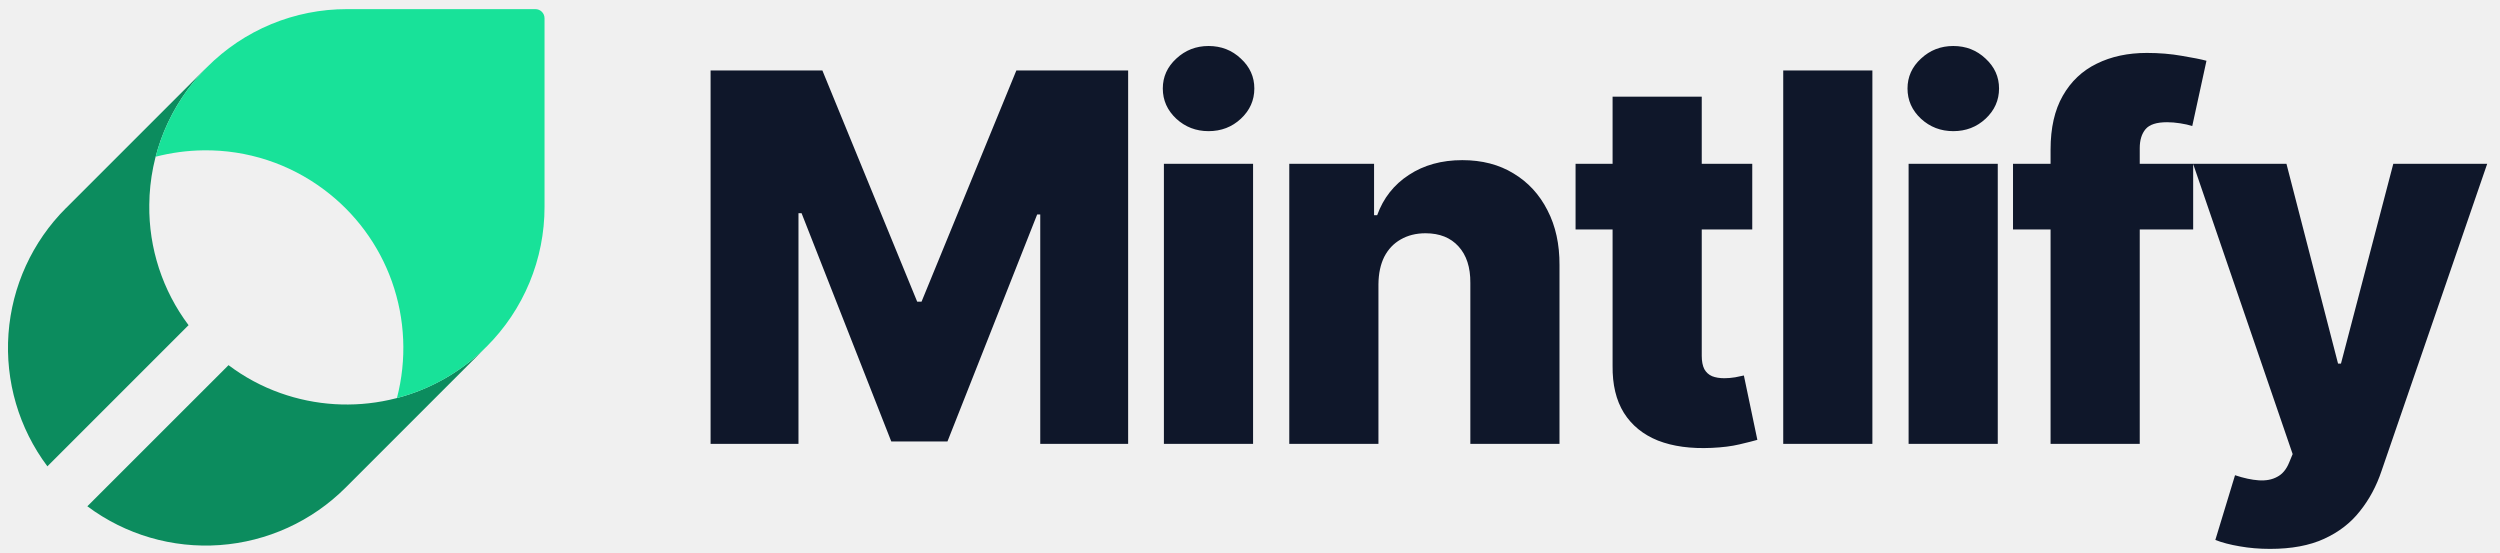
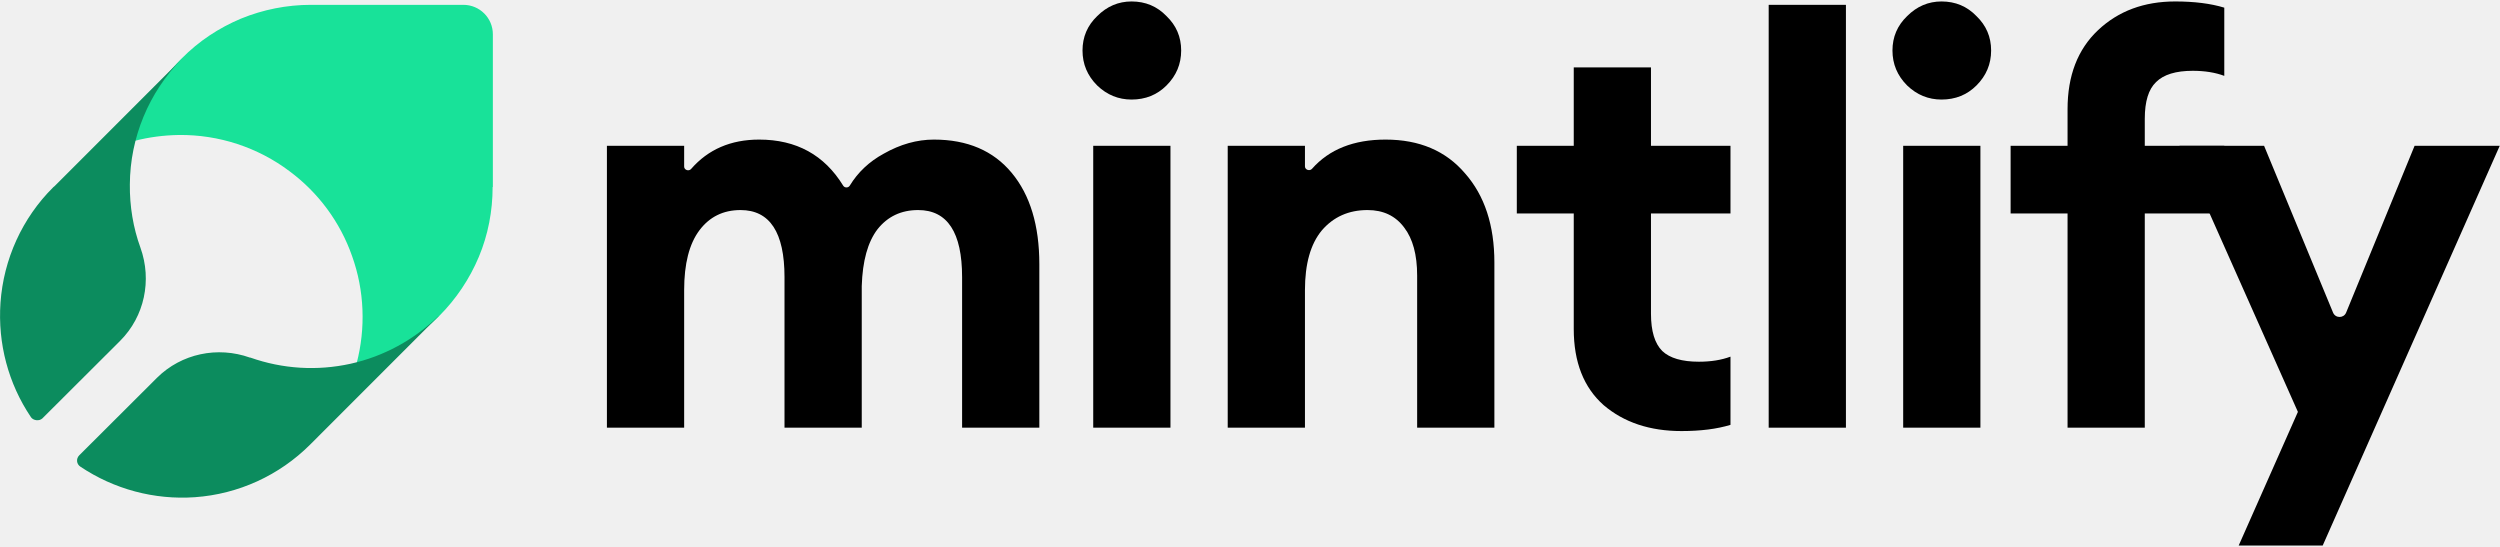
- <svg xmlns="http://www.w3.org/2000/svg" width="2191" height="484" viewBox="0 0 2191 484" fill="none">
-   <g clipPath="url(#clip0_1656_31)">
-     <path d="M622.759 61.727H720.718L803.814 264.355H807.649L890.746 61.727H988.704V389H911.68V187.97H908.963L830.341 386.923H781.122L702.5 186.852H699.784V389H622.759V61.727ZM1020.04 389V143.545H1098.19V389H1020.04ZM1059.19 114.941C1048.22 114.941 1038.79 111.319 1030.91 104.075C1023.03 96.724 1019.08 87.881 1019.08 77.548C1019.08 67.32 1023.03 58.584 1030.91 51.34C1038.79 43.989 1048.22 40.314 1059.19 40.314C1070.27 40.314 1079.7 43.989 1087.48 51.34C1095.36 58.584 1099.3 67.32 1099.3 77.548C1099.3 87.881 1095.36 96.724 1087.48 104.075C1079.7 111.319 1070.27 114.941 1059.19 114.941ZM1208.07 249.014V389H1129.92V143.545H1204.23V188.609H1206.95C1212.38 173.588 1221.65 161.816 1234.75 153.293C1247.86 144.664 1263.46 140.349 1281.57 140.349C1298.83 140.349 1313.8 144.238 1326.48 152.015C1339.26 159.685 1349.17 170.445 1356.2 184.295C1363.34 198.038 1366.86 214.124 1366.75 232.555V389H1288.61V247.896C1288.71 234.259 1285.25 223.606 1278.22 215.935C1271.29 208.265 1261.65 204.43 1249.29 204.43C1241.09 204.43 1233.85 206.241 1227.56 209.863C1221.38 213.379 1216.59 218.439 1213.18 225.044C1209.88 231.649 1208.17 239.639 1208.07 249.014ZM1535.68 143.545V201.074H1380.83V143.545H1535.68ZM1413.27 84.739H1491.41V311.816C1491.41 316.61 1492.16 320.499 1493.65 323.482C1495.25 326.358 1497.54 328.435 1500.52 329.714C1503.5 330.886 1507.07 331.472 1511.23 331.472C1514.21 331.472 1517.35 331.205 1520.65 330.673C1524.06 330.033 1526.62 329.501 1528.33 329.075L1540.15 385.484C1536.42 386.55 1531.15 387.881 1524.33 389.479C1517.62 391.077 1509.58 392.089 1500.2 392.516C1481.88 393.368 1466.16 391.237 1453.06 386.124C1440.06 380.903 1430.1 372.807 1423.18 361.834C1416.36 350.861 1413.06 337.065 1413.27 320.445V84.739ZM1640.96 61.727V389H1562.82V61.727H1640.96ZM1672.7 389V143.545H1750.84V389H1672.7ZM1711.85 114.941C1700.88 114.941 1691.45 111.319 1683.57 104.075C1675.68 96.724 1671.74 87.881 1671.74 77.548C1671.74 67.32 1675.68 58.584 1683.57 51.34C1691.45 43.989 1700.88 40.314 1711.85 40.314C1722.93 40.314 1732.36 43.989 1740.14 51.34C1748.02 58.584 1751.96 67.32 1751.96 77.548C1751.96 87.881 1748.02 96.724 1740.14 104.075C1732.36 111.319 1722.93 114.941 1711.85 114.941ZM1922.09 143.545V201.074H1764.2V143.545H1922.09ZM1797.12 389V131.081C1797.12 112.118 1800.69 96.404 1807.83 83.94C1814.97 71.369 1824.88 61.994 1837.55 55.815C1850.23 49.529 1864.88 46.386 1881.5 46.386C1892.37 46.386 1902.59 47.239 1912.18 48.943C1921.88 50.541 1929.07 51.979 1933.75 53.258L1921.29 110.467C1918.41 109.508 1914.9 108.709 1910.74 108.07C1906.69 107.43 1902.86 107.111 1899.24 107.111C1890.07 107.111 1883.79 109.135 1880.38 113.183C1876.97 117.232 1875.27 122.771 1875.27 129.803V389H1797.12ZM1989.46 481.045C1980.09 481.045 1971.24 480.3 1962.93 478.808C1954.63 477.423 1947.49 475.559 1941.52 473.215L1958.78 416.486C1966.45 419.043 1973.38 420.534 1979.55 420.96C1985.84 421.386 1991.22 420.374 1995.69 417.924C2000.28 415.58 2003.79 411.372 2006.24 405.3L2009.28 397.949L1922.03 143.545H2003.84L2049.07 318.688H2051.62L2097.49 143.545H2179.78L2087.26 412.491C2082.79 425.914 2076.45 437.739 2068.24 447.967C2060.15 458.3 2049.65 466.397 2036.76 472.256C2023.98 478.116 2008.21 481.045 1989.46 481.045Z" fill="#0F172A" />
-     <g clipPath="url(#clip1_1656_31)">
-       <path d="M130.833 179.492C131.161 134.734 148.911 91.865 180.318 59.975H180.26L59.006 181.228H59.064C58.613 181.584 58.187 181.97 57.791 182.386C28.302 211.836 10.423 250.934 7.436 292.503C4.449 334.071 16.553 375.324 41.527 408.688L163.996 286.219L165.27 285.003C142.444 254.606 130.334 217.502 130.833 179.492V179.492Z" fill="#0C8C5E" />
-       <path d="M425.257 304.971C402.05 327.714 372.919 343.479 341.185 350.469C309.452 357.458 276.393 355.39 245.778 344.501C229.455 338.707 214.114 330.451 200.286 320.019L199.013 321.292L76.544 443.704C109.922 468.616 151.151 480.682 192.694 477.695C234.237 474.709 273.316 456.87 302.788 427.44L304.003 426.225L425.257 304.971Z" fill="#0C8C5E" />
-       <path d="M477.232 181.228V16C477.232 11.582 473.65 8 469.232 8H304.004C281.253 7.977 258.722 12.45 237.705 21.16C216.688 29.871 197.599 42.649 181.534 58.759L180.319 59.974C159.144 81.471 143.995 108.157 136.39 137.357C150.157 133.792 164.305 131.907 178.525 131.743C216.536 131.295 253.63 143.422 284.036 166.238C311.363 186.617 332.045 214.63 343.476 246.746C355.126 279.571 356.658 315.137 347.875 348.842C377.08 341.25 403.769 326.098 425.257 304.913L426.473 303.755C442.59 287.684 455.371 268.586 464.082 247.558C472.793 226.531 477.262 203.989 477.232 181.228Z" fill="#18E299" />
-     </g>
-   </g>
-   <defs>
-     <clipPath id="clip0_1656_31">
-       <rect width="2191" height="484" fill="white" />
-     </clipPath>
-     <clipPath id="clip1_1656_31">
-       <rect width="470" height="470" fill="white" transform="translate(7 8)" />
-     </clipPath>
-   </defs>
+ <svg xmlns="http://www.w3.org/2000/svg" width="1682" height="368" viewBox="0 0 1682 368" fill="none">
+   <path d="M1562.72 367.019H1506.2L1546.03 277.121L1466.37 98.086H1523.27L1569.68 210.318C1571.31 214.241 1576.87 214.234 1578.48 210.306L1624.54 98.086H1681.82L1562.72 367.019Z" fill="black" />
+   <path d="M1391.05 287.742V143.603H1352.74V98.085H1391.05V73.43C1391.05 50.924 1397.87 33.223 1411.53 20.326C1425.19 7.429 1442.51 0.981 1463.5 0.981C1476.39 0.981 1487.39 2.372 1496.5 5.154V51.05C1490.43 48.775 1483.35 47.637 1475.25 47.637C1463.88 47.637 1455.66 50.165 1450.6 55.223C1445.54 60.028 1443.01 68.246 1443.01 79.878V98.085H1496.5V143.603H1443.01V287.742H1391.05Z" fill="black" />
+   <path d="M1306.25 66.981C1297.4 66.981 1289.69 63.821 1283.11 57.499C1276.54 50.924 1273.25 43.085 1273.25 33.981C1273.25 24.878 1276.54 17.165 1283.11 10.843C1289.69 4.268 1297.4 0.981 1306.25 0.981C1315.61 0.981 1323.44 4.268 1329.77 10.843C1336.34 17.165 1339.63 24.878 1339.63 33.981C1339.63 43.085 1336.34 50.924 1329.77 57.499C1323.44 63.821 1315.61 66.981 1306.25 66.981ZM1280.46 287.742V98.085H1332.42V287.742H1280.46Z" fill="black" />
+   <path d="M1189.97 287.742V3.257H1241.94V287.742H1189.97Z" fill="black" />
+   <path d="M1131.27 290.018C1110.03 290.018 1092.58 284.202 1078.92 272.569C1065.52 260.684 1058.82 243.615 1058.82 221.362V143.603H1020.51V98.085H1058.82V45.361H1110.78V98.085H1164.27V143.603H1110.78V211.121C1110.78 222.753 1113.31 231.098 1118.37 236.155C1123.43 240.96 1131.65 243.362 1143.03 243.362C1151.12 243.362 1158.2 242.224 1164.27 239.949V285.845C1155.16 288.627 1144.16 290.018 1131.27 290.018Z" fill="black" />
+   <path d="M826.007 287.742V98.085H877.973V111.948C877.973 114.292 881.163 115.329 882.715 113.572C894.3 100.466 910.8 93.913 932.214 93.913C954.973 93.913 972.801 101.499 985.698 116.672C998.847 131.591 1005.42 151.568 1005.42 176.603V287.742H953.456V185.327C953.456 171.419 950.548 160.672 944.732 153.086C938.916 145.247 930.697 141.327 920.076 141.327C907.433 141.327 897.191 145.879 889.352 154.982C881.766 164.086 877.973 177.488 877.973 195.189V287.742H826.007Z" fill="black" />
+   <path d="M761.314 66.981C752.463 66.981 744.75 63.821 738.176 57.499C731.601 50.924 728.313 43.085 728.313 33.981C728.313 24.878 731.601 17.165 738.176 10.843C744.75 4.268 752.463 0.981 761.314 0.981C770.67 0.981 778.509 4.268 784.831 10.843C791.406 17.165 794.693 24.878 794.693 33.981C794.693 43.085 791.406 50.924 784.831 57.499C778.509 63.821 770.67 66.981 761.314 66.981ZM735.52 287.742V98.085H787.486V287.742H735.52Z" fill="black" />
+   <path d="M647.3 287.742V186.465C647.3 156.373 637.438 141.327 617.714 141.327C606.334 141.327 597.231 145.626 590.403 154.224C583.828 162.821 580.288 175.592 579.782 192.534V287.742H527.817V186.465C527.817 156.373 517.954 141.327 498.23 141.327C486.598 141.327 477.368 145.879 470.54 154.982C463.713 164.086 460.299 177.488 460.299 195.189V287.742H408.333V98.085H460.299V112.084C460.299 114.416 463.434 115.443 464.966 113.685C476.447 100.504 491.707 93.913 510.748 93.913C535.769 93.913 554.616 104.243 567.286 124.904C568.286 126.534 570.745 126.508 571.739 124.875C577.217 115.872 584.829 108.712 594.576 103.396C605.702 97.074 616.955 93.913 628.335 93.913C650.84 93.913 668.289 101.373 680.68 116.292C693.071 131.212 699.266 151.695 699.266 177.741V287.742H647.3Z" fill="black" />
+   <path d="M331.596 125.814V23.071C331.596 12.046 322.652 3.257 311.791 3.257H209.096C192.965 3.257 176.994 6.453 162.141 12.525C147.287 18.756 133.712 27.705 122.372 39.209L121.574 40.008C106.561 55.188 95.86 74.043 90.43 94.815C100.172 92.258 110.234 90.98 120.296 90.82C147.127 90.501 173.48 99.129 194.882 115.268C214.207 129.649 228.9 149.462 236.886 172.312C245.191 195.481 246.149 220.727 239.921 244.535C260.524 239.103 279.53 228.397 294.703 213.377L295.501 212.578C306.841 201.233 315.944 187.651 322.173 172.791C328.402 157.931 331.437 141.952 331.437 125.814H331.596Z" fill="#18E299" />
+   <path d="M87.364 124.079C87.523 92.561 100.093 62.315 122.209 39.711L36.766 125.193C36.448 125.512 36.13 125.671 35.812 125.989C14.968 146.683 2.398 174.381 0.33 203.671C-1.579 231.051 5.58 258.112 20.855 280.717C22.312 282.873 26.265 283.582 28.493 281.513L80.841 229.3C97.229 212.904 102.321 188.549 94.524 166.74C89.592 153.21 87.205 138.724 87.364 124.079Z" fill="#0C8C5E" />
+   <path d="M295.003 212.586C278.615 228.664 258.089 239.807 235.813 244.742C213.379 249.676 190.149 248.244 168.51 240.603C168.51 240.603 168.35 240.603 168.191 240.603C146.393 232.803 122.049 237.897 105.661 254.134L53.312 306.346C51.085 308.575 51.403 312.236 54.108 313.987C76.702 329.11 103.751 336.432 131.118 334.522C160.395 332.452 187.921 319.877 208.764 299.024L209.56 298.228L295.003 212.746V212.586Z" fill="#0C8C5E" />
</svg>
